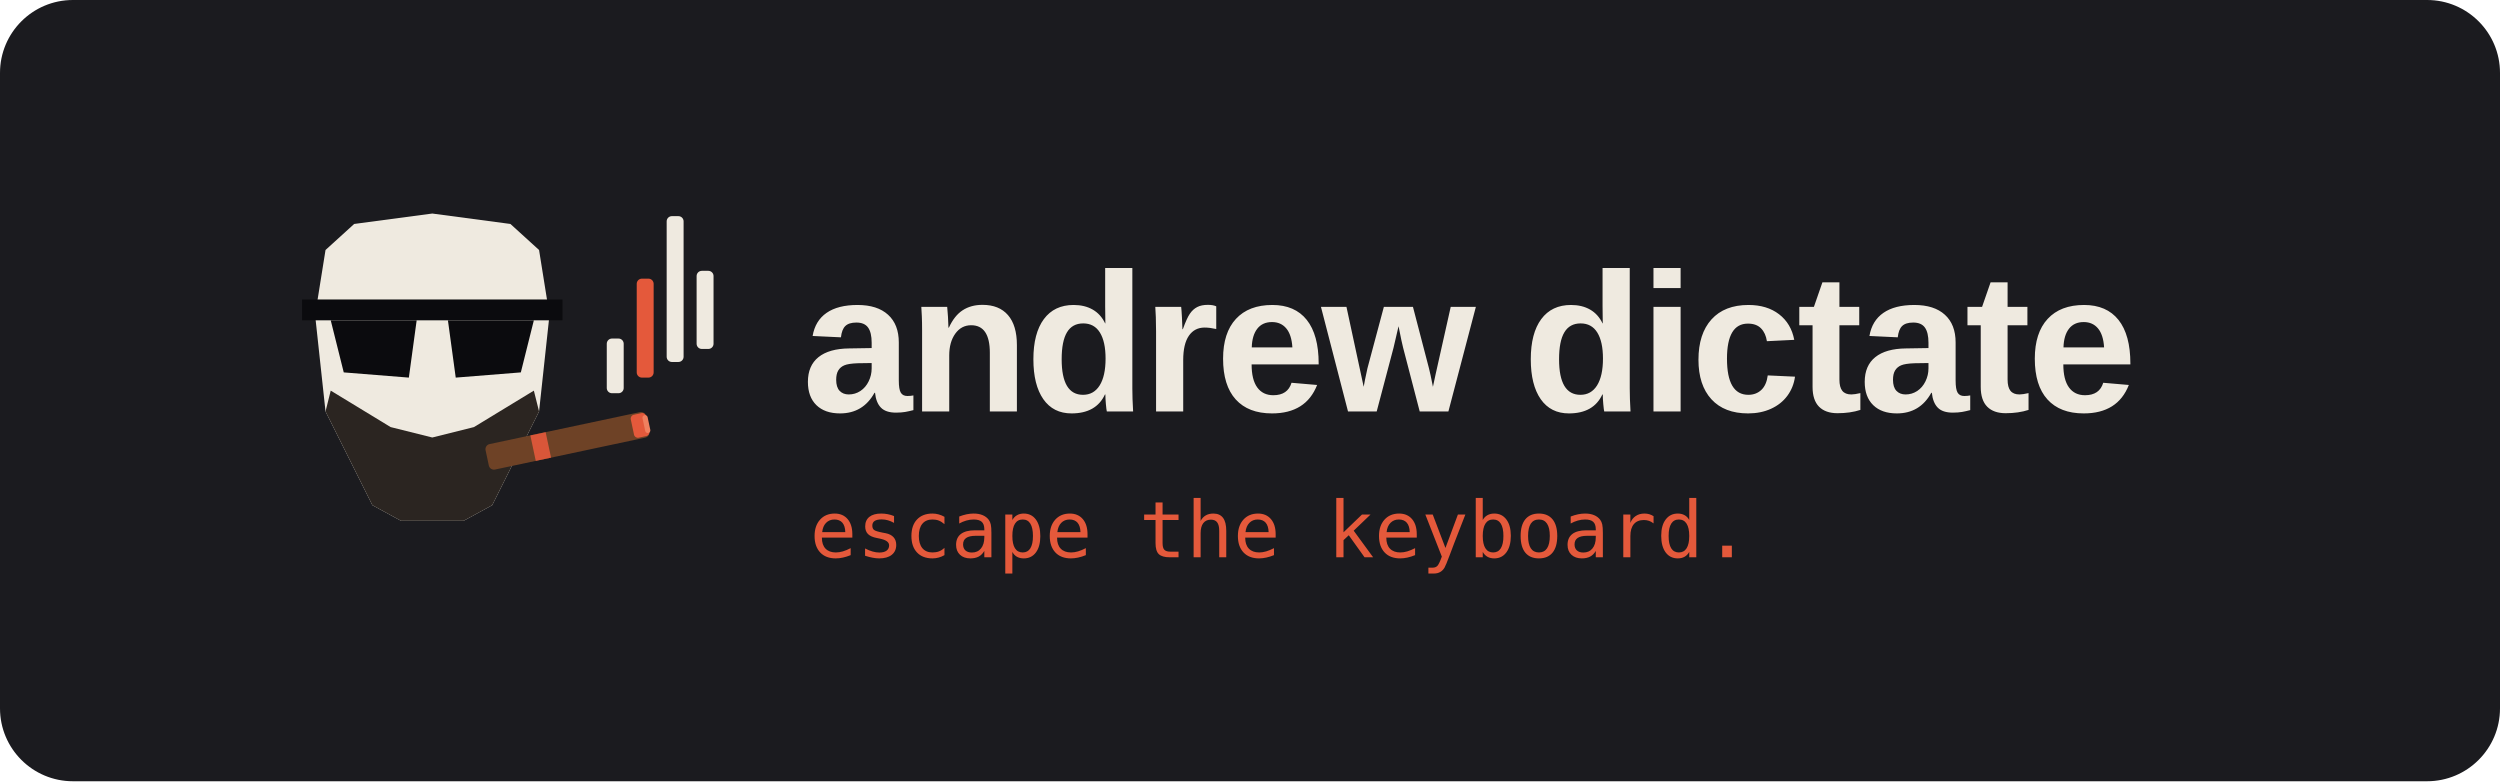
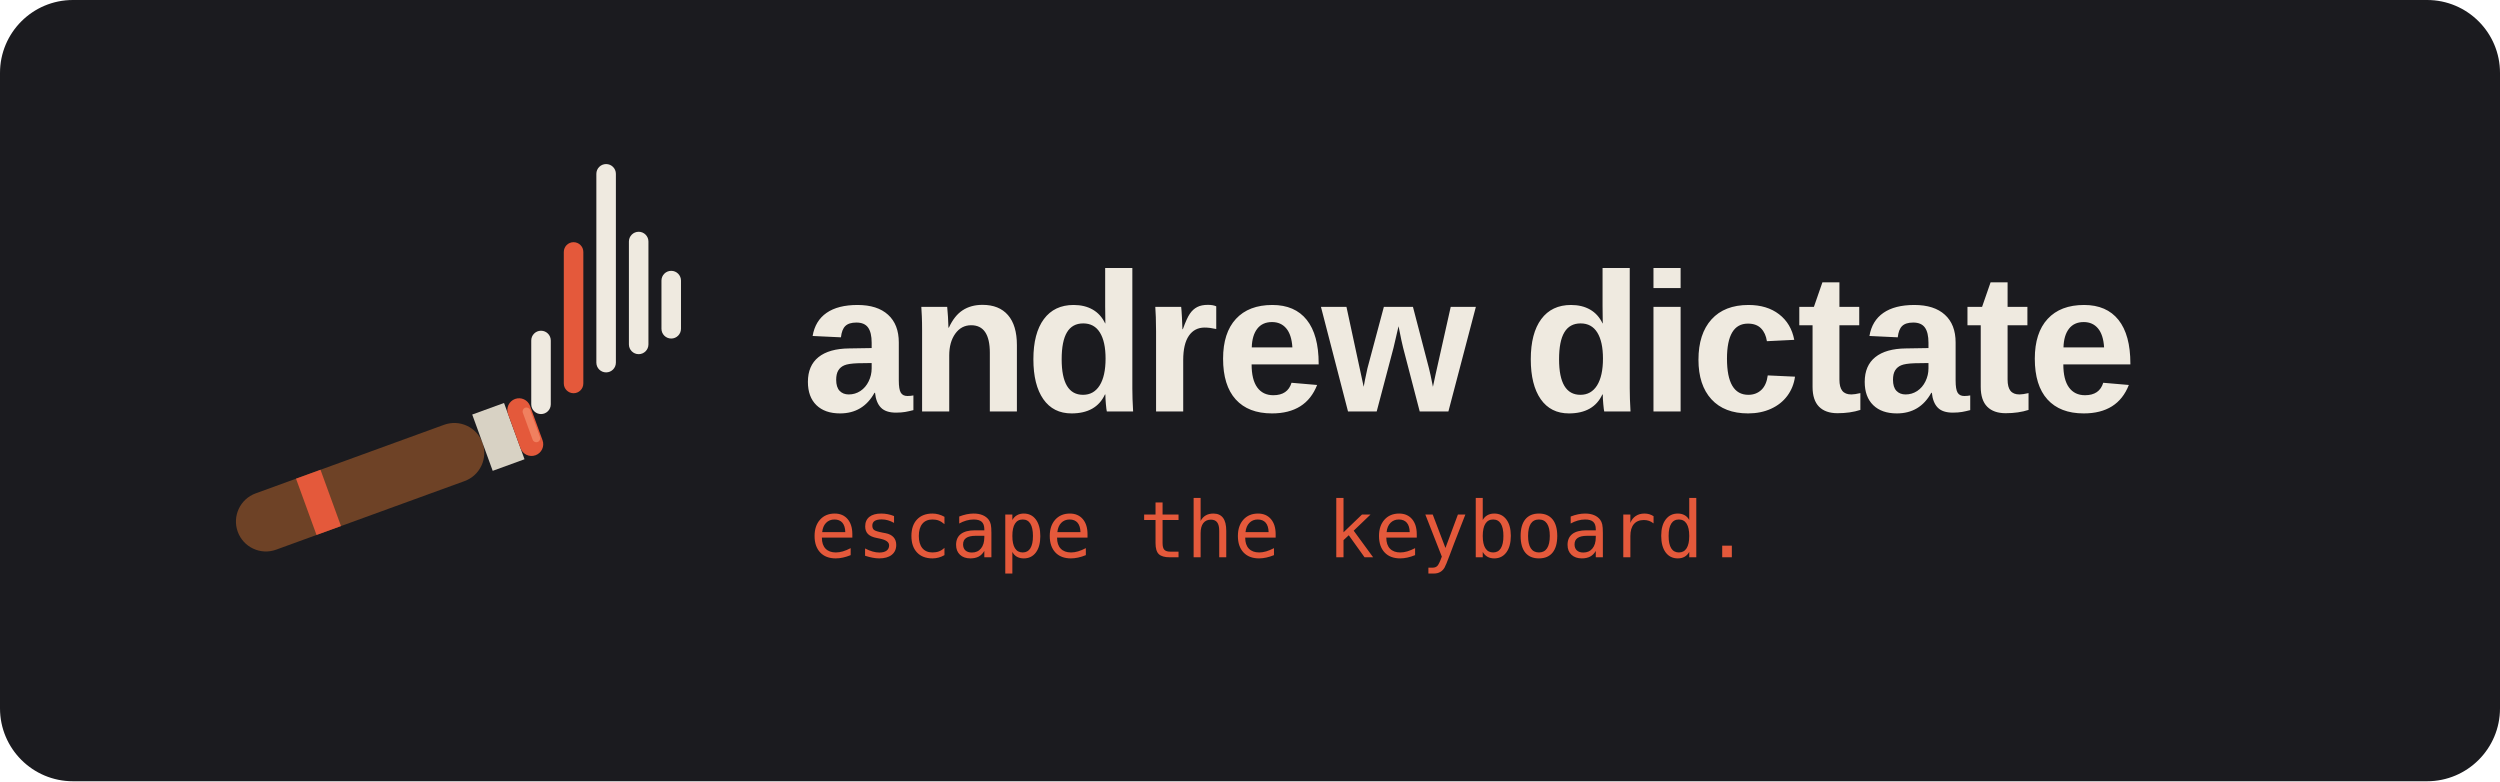
<svg xmlns="http://www.w3.org/2000/svg" viewBox="0 0 960 300" width="960" height="300">
  <rect width="960" height="300" rx="28" fill="#1B1B1F" />
  <g transform="translate(38 22) scale(0.5)">
-     <path d="M 196 128            L 256 120            L 316 128            L 338 148            L 346 198            L 338 272            L 302 344            L 280 356            L 232 356            L 210 344            L 174 272            L 166 198            L 174 148            Z" fill="#EFEAE0" />
-     <path d="M 178 256            L 224 284            L 256 292            L 288 284            L 334 256            L 338 272            L 302 344            L 280 356            L 232 356            L 210 344            L 174 272            Z" fill="#2B2521" />
-     <path d="M 156 186 L 356 186 L 356 202 L 156 202 Z" fill="#0B0B0E" />
-     <path d="M 178 202 L 244 202 L 238 246 L 188 242 Z" fill="#0B0B0E" />
-     <path d="M 268 202 L 334 202 L 324 242 L 274 246 Z" fill="#0B0B0E" />
-     <g transform="rotate(-12 306 306)">
-       <rect x="298" y="296" width="126" height="20" rx="4" fill="#6E4226" />
-       <rect x="334" y="296" width="12" height="20" fill="#E4593B" opacity="0.9" />
-       <rect x="412" y="297" width="12" height="18" rx="3" fill="#E4593B" />
-       <rect x="421" y="299" width="4" height="14" rx="2" fill="#F0805F" />
+     <g transform="rotate(-20 215 326)">
+       <rect x="100" y="302" width="200" height="46" rx="23" fill="#6E4226" />
+       <rect x="156" y="302" width="20" height="46" fill="#E4593B" />
+       <rect x="300" y="302" width="26" height="46" fill="#D8D2C4" />
+       <rect x="326" y="302" width="18" height="46" rx="9" fill="#E4593B" />
+       <rect x="337" y="311" width="6" height="28" rx="3" fill="#F0805F" />
    </g>
    <g fill="#EFEAE0">
-       <rect x="390" y="216" width="13" height="42" rx="4" />
-       <rect x="413" y="170" width="13" height="76" rx="4" fill="#E4593B" />
-       <rect x="436" y="122" width="13" height="112" rx="4" />
-       <rect x="459" y="164" width="13" height="60" rx="4" />
+       <rect x="332" y="210" width="15" height="64" rx="7.5" />
+       <rect x="357" y="142" width="15" height="116" rx="7.5" fill="#E4593B" />
+       <rect x="382" y="82" width="15" height="160" rx="7.5" />
+       <rect x="407" y="134" width="15" height="94" rx="7.5" />
+       <rect x="432" y="164" width="15" height="52" rx="7.5" />
    </g>
  </g>
  <text x="308" y="158" font-family="-apple-system, 'Helvetica Neue', Arial, sans-serif" font-size="76" font-weight="600" letter-spacing="-1.5" fill="#EFEAE0">andrew dictate</text>
  <text x="311" y="214" font-family="ui-monospace, 'SF Mono', Menlo, monospace" font-size="30" fill="#E4593B">escape the keyboard.</text>
</svg>
